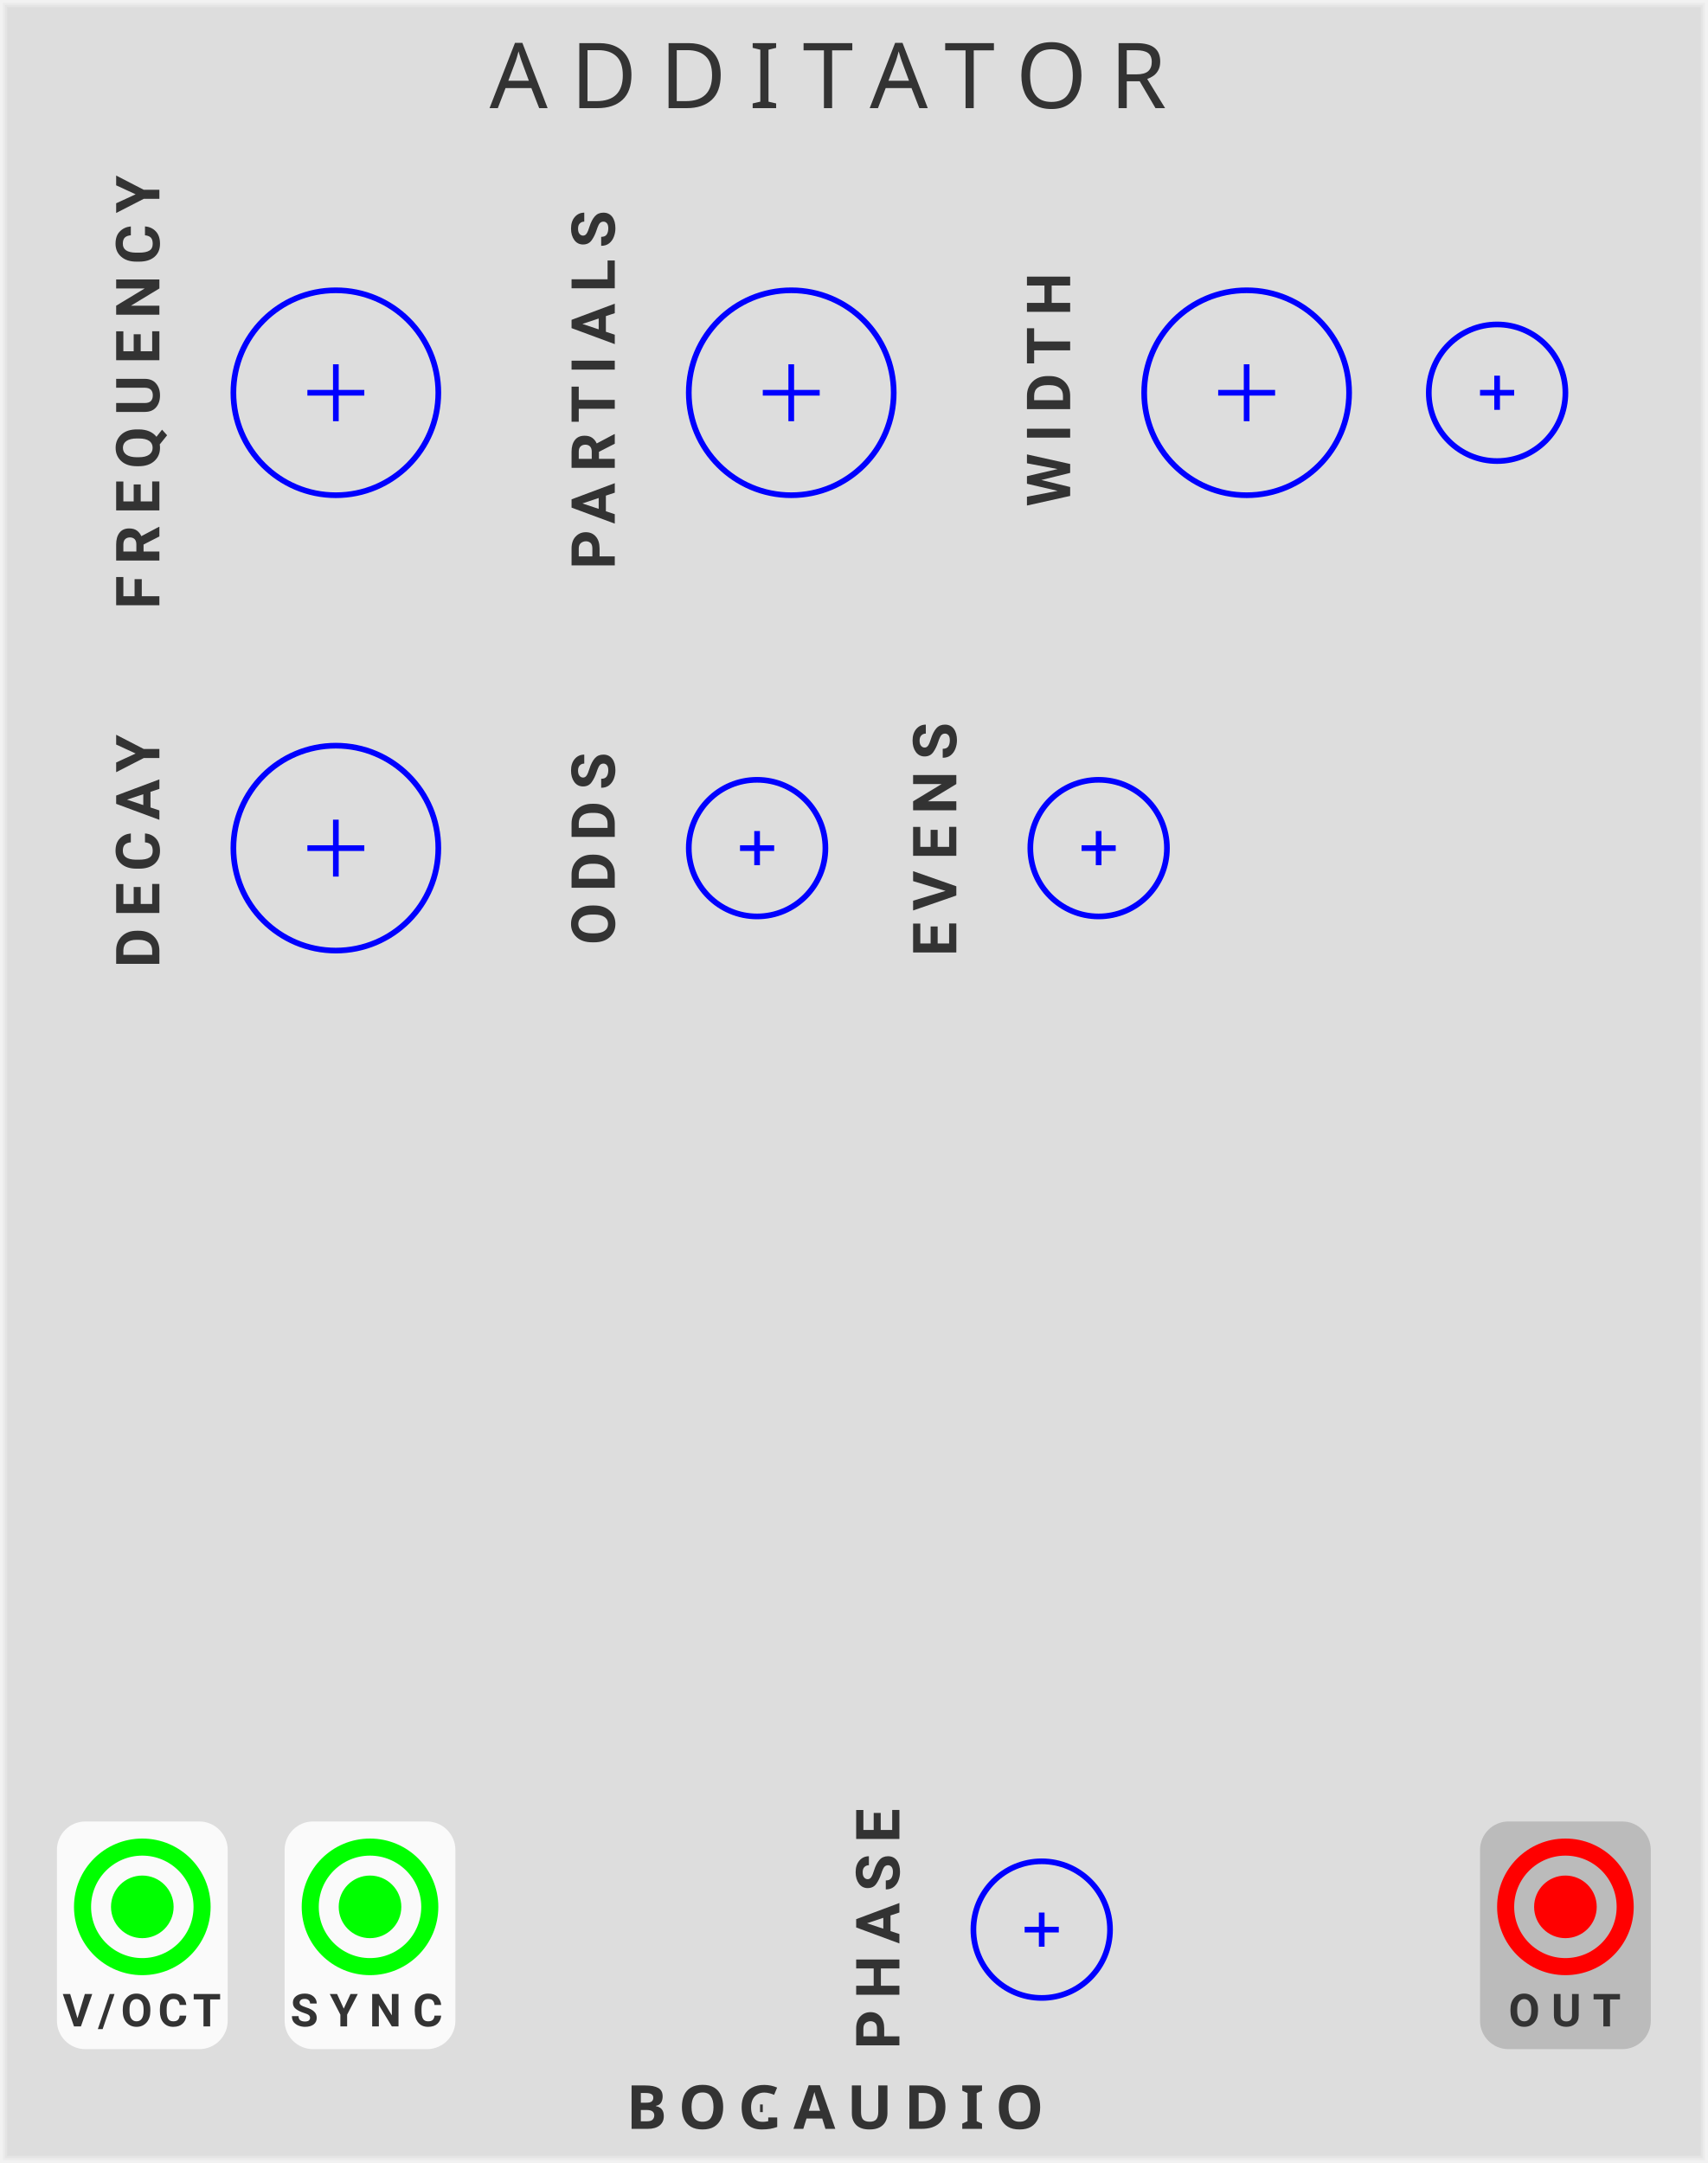
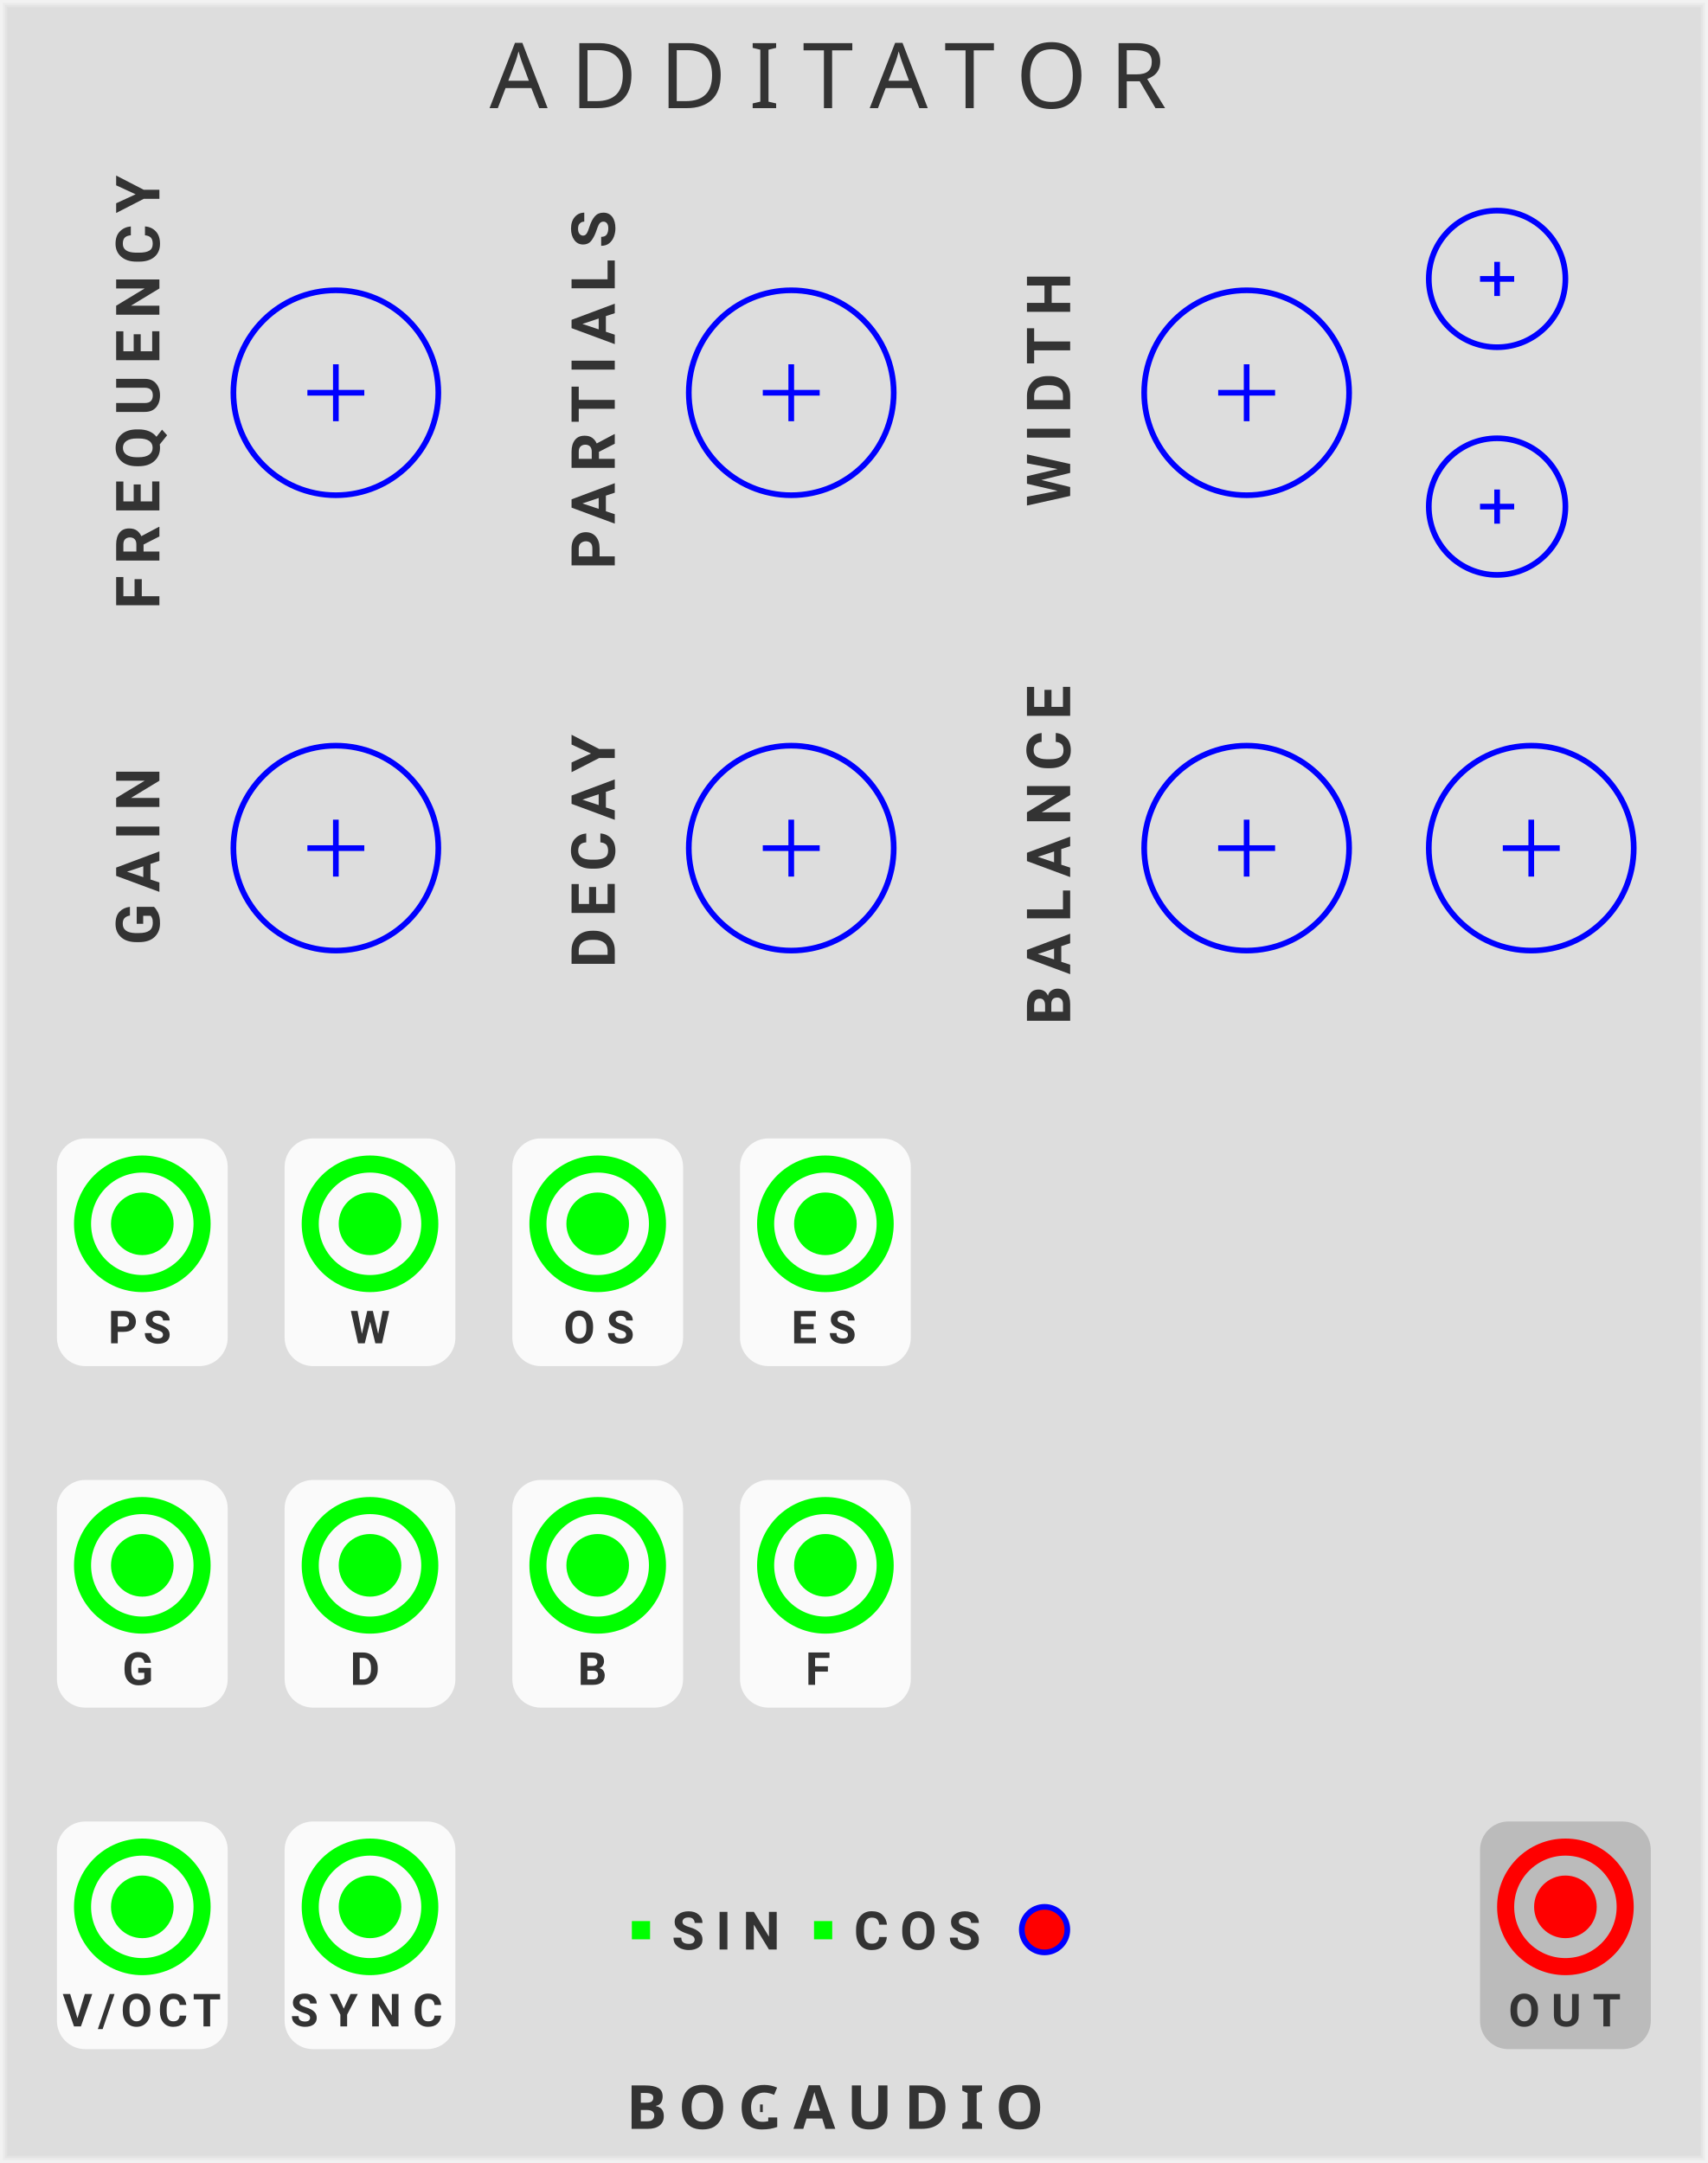
<svg xmlns="http://www.w3.org/2000/svg" xmlns:xlink="http://www.w3.org/1999/xlink" version="1.1" width="300" height="380" viewBox="0 0 300 380">
  <style>
    text {
      fill: #333;
      font-family: 'Roboto', sans-serif;
      font-weight: bold;
    }
    text.title {
      font-family: 'Comfortaa', sans-serif;
      font-weight: normal;
    }
    text.brand {
      font-family: 'Audiowide', sans-serif;
      font-weight: bold;
    }
  </style>
  <defs>
    <symbol id="knob" viewBox="0 0 38px 38px">
      <g transform="translate(19 19)">
        <polyline points="-5,0 5,0" stroke-width="1" stroke="#00f" />
        <polyline points="0,-5 0,5" stroke-width="1" stroke="#00f" />
        <circle cx="0" cy="0" r="18" stroke-width="1" stroke="#00f" fill="none" />
      </g>
    </symbol>
    <symbol id="knob-medium" viewBox="0 0 26px 26px">
      <g transform="translate(13 13)">
        <polyline points="-3,0 3,0" stroke-width="1" stroke="#00f" />
        <polyline points="0,-3 0,3" stroke-width="1" stroke="#00f" />
        <circle cx="0" cy="0" r="12" stroke-width="1" stroke="#00f" fill="none" />
      </g>
    </symbol>
    <symbol id="input" viewBox="0 0 24px 24px">
      <g transform="translate(12 12)">
        <circle cx="0" cy="0" r="5" stroke-width="1" stroke="#0f0" fill="#0f0" />
        <circle cx="0" cy="0" r="10.5" stroke-width="3" stroke="#0f0" fill="none" />
      </g>
    </symbol>
    <symbol id="output" viewBox="0 0 24px 24px">
      <g transform="translate(12 12)">
        <circle cx="0" cy="0" r="5" stroke-width="1" stroke="#f00" fill="#f00" />
        <circle cx="0" cy="0" r="10.5" stroke-width="3" stroke="#f00" fill="none" />
      </g>
    </symbol>
+     <symbol id="button-small" viewBox="0 0 9px 9px">
+       <g transform="translate(4.5 4.5)">
+         <circle r="4" stroke-width="1" stroke="#00f" fill="#f00" />
+       </g>
+     </symbol>
+     <symbol id="light" viewBox="0 0 1.1px 1.1px">
+       <rect width="3.2" height="3.2" fill="#0f0" />
+     </symbol>
  </defs>
  <rect width="100%" height="100%" fill="#ddd" />
  <polyline points="1,1 299,1 299,379 1,379 1,1" stroke="#e4e4e4" stroke-width="0.5" fill="none" />
  <polyline points="0.5,0.5 299.5,0.5 299.5,379.5 0.5,379.5 0.5,0.5" stroke="#ebebeb" stroke-width="0.8" fill="none" />
  <polyline points="0,0 300,0 300,380 0,380 0,0" stroke="#f2f2f2" stroke-width="1" fill="none" />
  <text class="title" x="86" y="19" font-size="12pt" letter-spacing="4px">ADDITATOR</text>
  <g transform="translate(110 374)">
    <text class="brand" font-size="8pt" letter-spacing="2px">BOGAUDIO</text>
    <rect width="3.0" height="3" fill="#ddd" transform="translate(24 -5)" />
  </g>
  <g transform="translate(10 50)">
    <g transform="translate(10 0)">
      <text font-size="8pt" letter-spacing="2px" transform="translate(8 57) rotate(270)">FREQUENCY</text>
      <use id="FREQUENCY_PARAM" xlink:href="#knob" transform="translate(20 0)" />
    </g>
    <g transform="translate(90 0)">
      <text font-size="8pt" letter-spacing="2px" transform="translate(8 50) rotate(270)">PARTIALS</text>
      <use id="PARTIALS_PARAM" xlink:href="#knob" transform="translate(20 0)" />
    </g>
    <g transform="translate(170 0)">
      <text font-size="8pt" letter-spacing="2px" transform="translate(8 39) rotate(270)">WIDTH</text>
      <use id="WIDTH_PARAM" xlink:href="#knob" transform="translate(20 0)" />
    </g>
-     <g transform="translate(220 0)">
-       <use id="EVEN_WIDTH_PARAM" xlink:href="#knob-medium" transform="translate(20 6)" />
+     <g transform="translate(220 -20)">
+       <use id="ODD_SKEW_PARAM" xlink:href="#knob-medium" transform="translate(20 6)" />
+     </g>
+     <g transform="translate(220 20)">
+       <use id="EVEN_SKEW_PARAM" xlink:href="#knob-medium" transform="translate(20 6)" />
    </g>
  </g>
  <g transform="translate(10 130)">
    <g transform="translate(10 0)">
+       <text font-size="8pt" letter-spacing="2px" transform="translate(8 36) rotate(270)">GAIN</text>
+       <use id="GAIN_PARAM" xlink:href="#knob" transform="translate(20 0)" />
+     </g>
+     <g transform="translate(90 0)">
      <text font-size="8pt" letter-spacing="2px" transform="translate(8 40) rotate(270)">DECAY</text>
      <use id="DECAY_PARAM" xlink:href="#knob" transform="translate(20 0)" />
    </g>
+     <g transform="translate(170 0)">
+       <text font-size="8pt" letter-spacing="2px" transform="translate(8 50) rotate(270)">BALANCE</text>
+       <use id="BALANCE_PARAM" xlink:href="#knob" transform="translate(20 0)" />
+     </g>
+     <g transform="translate(220 0)">
+       <use id="FILTER_PARAM" xlink:href="#knob" transform="translate(20 0)" />
+     </g>
+   </g>
+   <g transform="translate(0 200)">
+     <g transform="translate(10 0)">
+       <rect width="30" height="40" rx="5" fill="#fafafa" />
+       <use id="PARTIALS_INPUT" xlink:href="#input" transform="translate(3 3)" />
+       <text font-size="6pt" letter-spacing="1px" transform="translate(9 36)">PS</text>
+     </g>
+     <g transform="translate(50 0)">
+       <rect width="30" height="40" rx="5" fill="#fafafa" />
+       <use id="WIDTH_INPUT" xlink:href="#input" transform="translate(3 3)" />
+       <text font-size="6pt" letter-spacing="2px" transform="translate(11.5 36)">W</text>
+     </g>
    <g transform="translate(90 0)">
-       <text font-size="8pt" letter-spacing="2px" transform="translate(8 36) rotate(270)">ODDS</text>
-       <use id="ODD_SCALE_PARAM" xlink:href="#knob-medium" transform="translate(20 6)" />
+       <rect width="30" height="40" rx="5" fill="#fafafa" />
+       <use id="ODD_SKEW_INPUT" xlink:href="#input" transform="translate(3 3)" />
+       <text font-size="6pt" letter-spacing="2px" transform="translate(9 36)">OS</text>
    </g>
-     <g transform="translate(150 0)">
-       <text font-size="8pt" letter-spacing="2px" transform="translate(8 38) rotate(270)">EVENS</text>
-       <use id="EVEN_SCALE_PARAM" xlink:href="#knob-medium" transform="translate(20 6)" />
+     <g transform="translate(130 0)">
+       <rect width="30" height="40" rx="5" fill="#fafafa" />
+       <use id="EVEN_SKEW_INPUT" xlink:href="#input" transform="translate(3 3)" />
+       <text font-size="6pt" letter-spacing="2px" transform="translate(9 36)">ES</text>
+     </g>
+   </g>
+   <g transform="translate(0 260)">
+     <g transform="translate(10 0)">
+       <rect width="30" height="40" rx="5" fill="#fafafa" />
+       <use id="GAIN_INPUT" xlink:href="#input" transform="translate(3 3)" />
+       <text font-size="6pt" letter-spacing="1px" transform="translate(11.5 36)">G</text>
+     </g>
+     <g transform="translate(50 0)">
+       <rect width="30" height="40" rx="5" fill="#fafafa" />
+       <use id="DECAY_INPUT" xlink:href="#input" transform="translate(3 3)" />
+       <text font-size="6pt" letter-spacing="2px" transform="translate(11.5 36)">D</text>
+     </g>
+     <g transform="translate(90 0)">
+       <rect width="30" height="40" rx="5" fill="#fafafa" />
+       <use id="BALANCE_INPUT" xlink:href="#input" transform="translate(3 3)" />
+       <text font-size="6pt" letter-spacing="2px" transform="translate(11.5 36)">B</text>
+     </g>
+     <g transform="translate(130 0)">
+       <rect width="30" height="40" rx="5" fill="#fafafa" />
+       <use id="FILTER_INPUT" xlink:href="#input" transform="translate(3 3)" />
+       <text font-size="6pt" letter-spacing="2px" transform="translate(11.5 36)">F</text>
    </g>
  </g>
  <g transform="translate(0 320)">
    <g transform="translate(10 0)">
      <rect width="30" height="40" rx="5" fill="#fafafa" />
      <use id="PITCH_INPUT" xlink:href="#input" transform="translate(3 3)" />
      <text font-size="6pt" letter-spacing="1px" transform="translate(1 36)">V/OCT</text>
    </g>
    <g transform="translate(50 0)">
      <rect width="30" height="40" rx="5" fill="#fafafa" />
      <use id="SYNC_INPUT" xlink:href="#input" transform="translate(3 3)" />
      <text font-size="6pt" letter-spacing="2px" transform="translate(1 36)">SYNC</text>
    </g>
-     <g transform="translate(150 0)">
-       <text font-size="8pt" letter-spacing="2px" transform="translate(8 40) rotate(270)">PHASE</text>
-       <use id="PHASE_PARAM" xlink:href="#knob-medium" transform="translate(20 6)" />
+     <g transform="translate(111 0)">
+       <g transform="translate(0 17.5)">
+         <use id="SINE_LIGHT" xlink:href="#light" transform="translate(0 0)" />
+         <text font-size="7pt" letter-spacing="2px" transform="translate(7 5)">SIN</text>
+       </g>
+       <g transform="translate(32 17.5)">
+         <use id="COSINE_LIGHT" xlink:href="#light" transform="translate(0 0)" />
+         <text font-size="7pt" letter-spacing="2px" transform="translate(7 5)">COS</text>
+       </g>
+       <use id="PHASE_PARAM" xlink:href="#button-small" transform="translate(68 14.5)" />
    </g>
    <g transform="translate(260 0)">
      <rect width="30" height="40" rx="5" fill="#bbb" />
      <use id="AUDIO_OUTPUT" xlink:href="#output" transform="translate(3 3)" />
      <text font-size="6pt" letter-spacing="2px" transform="translate(5 36)">OUT</text>
    </g>
  </g>
</svg>
